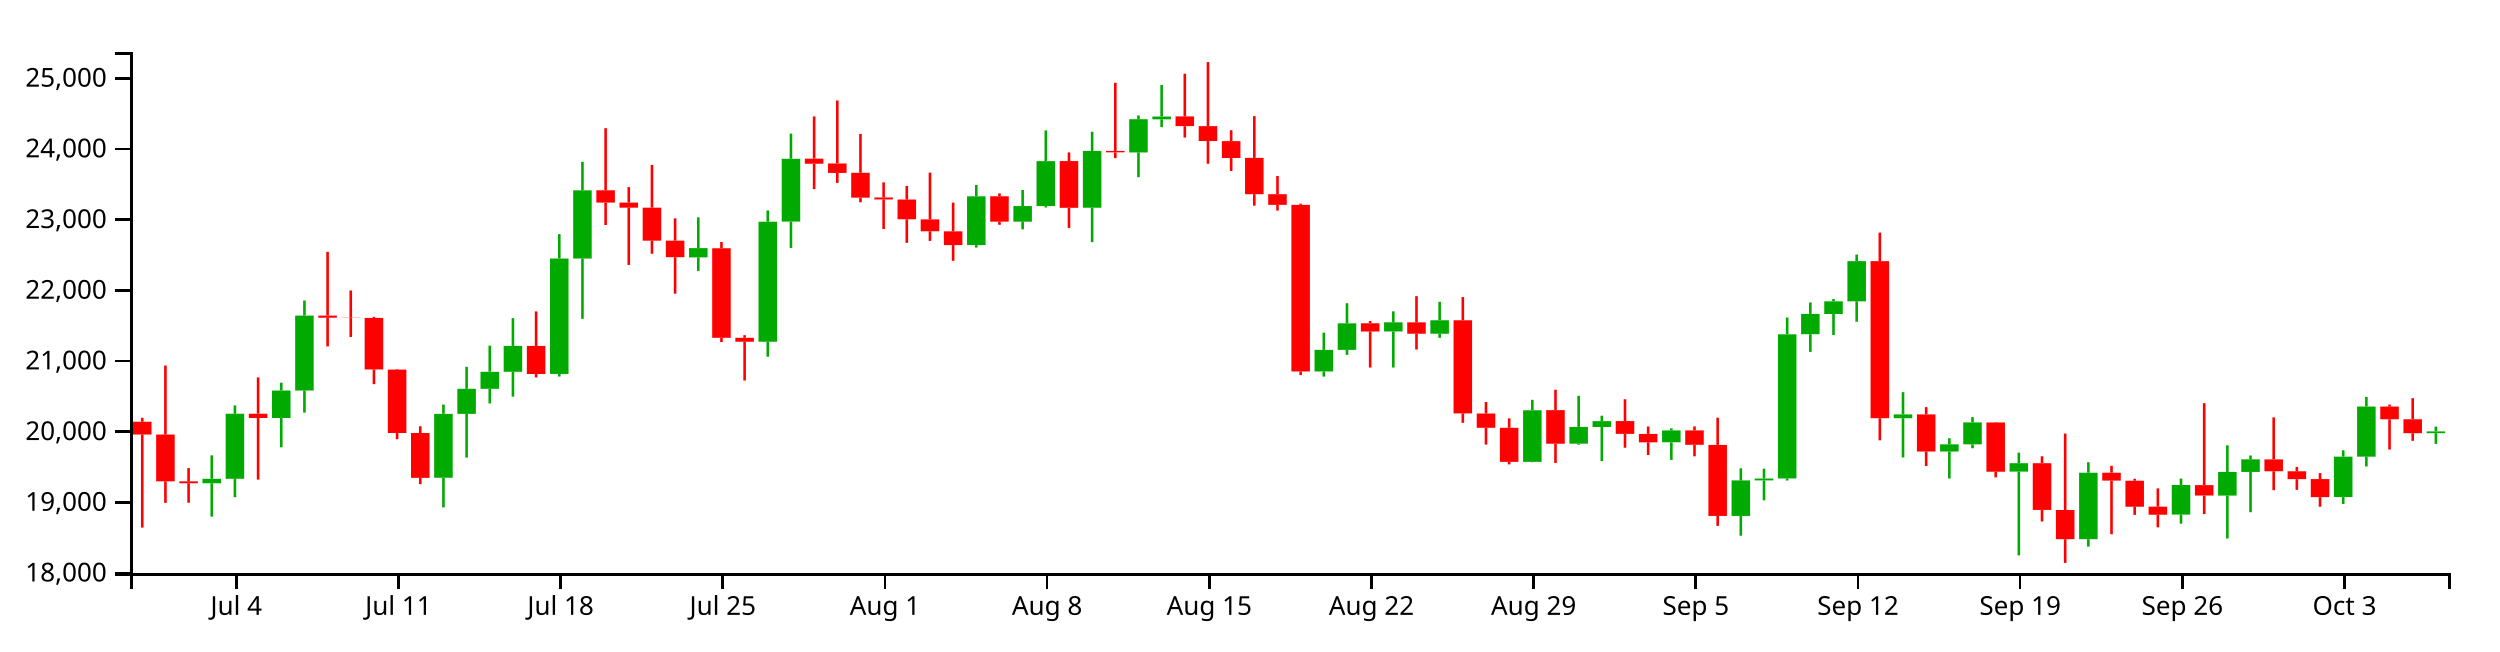
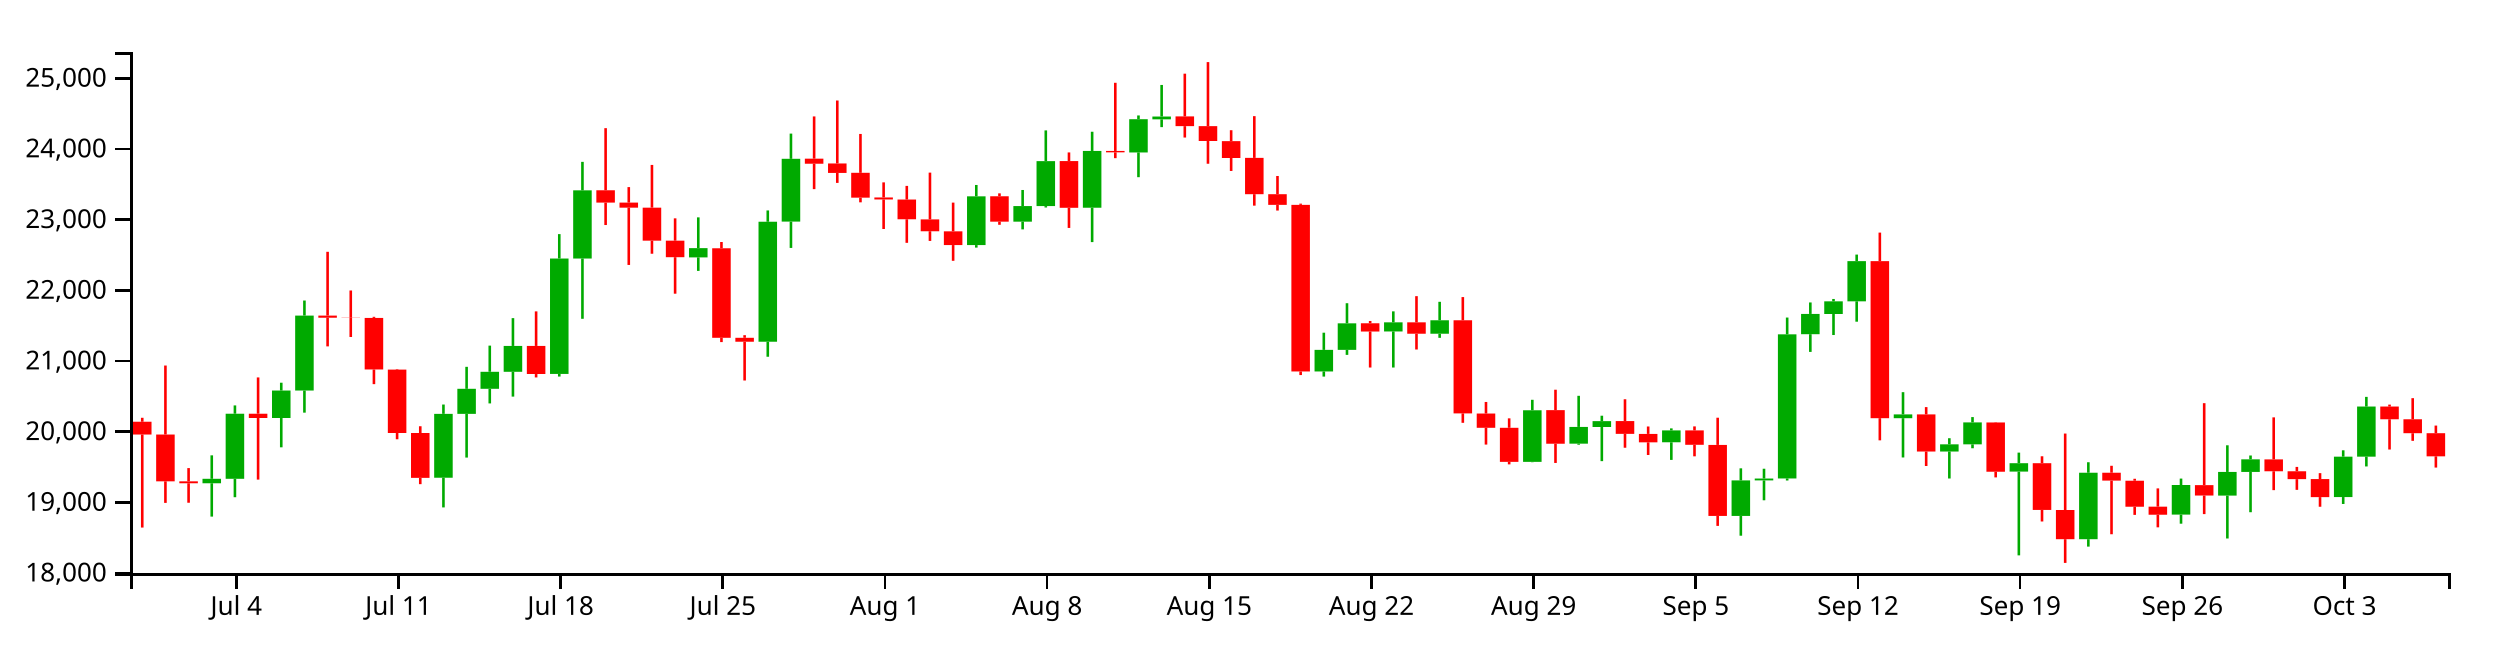
<svg xmlns="http://www.w3.org/2000/svg" version="1.1" width="960" height="250">
  <g transform="translate(50,20)">
    <style>.axis path,.axis line{fill:none;stroke:#000;shape-rendering:crispEdges;}path.candle{stroke:#000000;}path.candle.body{stroke-width:0;}path.candle.up{fill:#00AA00;stroke:#00AA00;}path.candle.down{fill:#FF0000;stroke:#FF0000;}</style>
    <g class="candlestick">
      <g class="data">
-         <path class="candle body up" d="M 27.757 165.57 l 7.117 0 L 34.874 163.859 l -7.117 0 L 27.757 165.57 M 36.653 163.859 l 7.117 0 L 43.77 138.865 l -7.117 0 L 36.653 163.859 M 54.446 140.517 l 7.117 0 L 61.563 129.968 l -7.117 0 L 54.446 140.517 M 63.343 129.968 l 7.117 0 L 70.46 101.185 l -7.117 0 L 63.343 129.968 M 116.721 163.44 l 7.117 0 L 123.838 138.915 l -7.117 0 L 116.721 163.44 M 125.618 138.915 l 7.117 0 L 132.735 129.308 l -7.117 0 L 125.618 138.915 M 134.514 129.308 l 7.117 0 L 141.631 122.761 l -7.117 0 L 134.514 129.308 M 143.411 122.761 l 7.117 0 L 150.528 112.839 l -7.117 0 L 143.411 122.761 M 161.204 123.588 l 7.117 0 L 168.321 79.266 l -7.117 0 L 161.204 123.588 M 170.1 79.266 l 7.117 0 L 177.217 53.1 l -7.117 0 L 170.1 79.266 M 214.582 78.831 l 7.117 0 L 221.699 75.273 l -7.117 0 L 214.582 78.831 M 241.271 111.236 l 7.117 0 L 248.389 65.156 l -7.117 0 L 241.271 111.236 M 250.168 65.105 l 7.117 0 L 257.285 40.986 l -7.117 0 L 250.168 65.105 M 321.339 74.113 l 7.117 0 L 328.457 55.385 l -7.117 0 L 321.339 74.113 M 339.132 65.108 l 7.117 0 L 346.25 59.132 l -7.117 0 L 339.132 65.108 M 348.029 59.132 l 7.117 0 L 355.146 41.88 l -7.117 0 L 348.029 59.132 M 365.822 59.758 l 7.117 0 L 372.939 37.971 l -7.117 0 L 365.822 59.758 M 383.615 38.539 l 7.117 0 L 390.732 25.767 l -7.117 0 L 383.615 38.539 M 392.511 25.821 l 7.117 0 L 399.628 24.744 l -7.117 0 L 392.511 25.821 M 454.786 122.643 l 7.117 0 L 461.903 114.347 l -7.117 0 L 454.786 122.643 M 463.683 114.347 l 7.117 0 L 470.8 104.154 l -7.117 0 L 463.683 114.347 M 481.475 107.271 l 7.117 0 L 488.593 103.787 l -7.117 0 L 481.475 107.271 M 499.268 108.159 l 7.117 0 L 506.385 102.975 l -7.117 0 L 499.268 108.159 M 534.854 157.351 l 7.117 0 L 541.971 137.535 l -7.117 0 L 534.854 157.351 M 552.647 150.365 l 7.117 0 L 559.764 143.932 l -7.117 0 L 552.647 150.365 M 561.543 143.975 l 7.117 0 L 568.661 141.722 l -7.117 0 L 561.543 143.975 M 588.233 149.837 l 7.117 0 L 595.35 145.282 l -7.117 0 L 588.233 149.837 M 614.922 178.115 l 7.117 0 L 622.039 164.483 l -7.117 0 L 614.922 178.115 M 623.818 164.483 l 7.117 0 L 630.936 163.752 l -7.117 0 L 623.818 164.483 M 632.715 163.732 l 7.117 0 L 639.832 108.374 l -7.117 0 L 632.715 163.732 M 641.611 108.333 l 7.117 0 L 648.729 100.551 l -7.117 0 L 641.611 108.333 M 650.508 100.582 l 7.117 0 L 657.625 95.706 l -7.117 0 L 650.508 100.582 M 659.404 95.706 l 7.117 0 L 666.521 80.266 l -7.117 0 L 659.404 95.706 M 677.197 140.578 l 7.117 0 L 684.314 139.137 l -7.117 0 L 677.197 140.578 M 694.99 153.381 l 7.117 0 L 702.107 150.629 l -7.117 0 L 694.99 153.381 M 703.886 150.629 l 7.117 0 L 711.004 142.206 l -7.117 0 L 703.886 150.629 M 721.679 161.101 l 7.117 0 L 728.796 157.856 l -7.117 0 L 721.679 161.101 M 748.369 187.051 l 7.117 0 L 755.486 161.531 l -7.117 0 L 748.369 187.051 M 783.954 177.612 l 7.117 0 L 791.072 166.248 l -7.117 0 L 783.954 177.612 M 801.747 170.312 l 7.117 0 L 808.864 161.227 l -7.117 0 L 801.747 170.312 M 810.644 161.227 l 7.117 0 L 817.761 156.377 l -7.117 0 L 810.644 161.227 M 846.23 170.864 l 7.117 0 L 853.347 155.357 l -7.117 0 L 846.23 170.864 M 855.126 155.357 l 7.117 0 L 862.243 136.121 l -7.117 0 L 855.126 155.357 M 881.815 146.357 l 7.117 0 L 888.932 145.652 l -7.117 0 L 881.815 146.357" />
-         <path class="candle body down" d="M 1.068 141.951 l 7.117 0 L 8.185 146.858 l -7.117 0 L 1.068 141.951 M 9.964 146.858 l 7.117 0 L 17.081 164.837 l -7.117 0 L 9.964 146.858 M 18.86 164.837 l 7.117 0 L 25.978 165.57 l -7.117 0 L 18.86 164.837 M 45.55 138.865 l 7.117 0 L 52.667 140.518 l -7.117 0 L 45.55 138.865 M 72.239 101.185 l 7.117 0 L 79.356 102.006 l -7.117 0 L 72.239 101.185 M 81.136 102.006 l 7.117 0 L 88.253 102.085 l -7.117 0 L 81.136 102.006 M 90.032 102.076 l 7.117 0 L 97.149 121.881 l -7.117 0 L 90.032 102.076 M 98.928 121.918 l 7.117 0 L 106.046 146.278 l -7.117 0 L 98.928 121.918 M 107.825 146.278 l 7.117 0 L 114.942 163.509 l -7.117 0 L 107.825 146.278 M 152.307 112.839 l 7.117 0 L 159.424 123.627 l -7.117 0 L 152.307 112.839 M 178.996 53.05 l 7.117 0 L 186.114 57.804 l -7.117 0 L 178.996 53.05 M 187.893 57.804 l 7.117 0 L 195.01 59.734 l -7.117 0 L 187.893 57.804 M 196.789 59.734 l 7.117 0 L 203.906 72.419 l -7.117 0 L 196.789 59.734 M 205.686 72.419 l 7.117 0 L 212.803 78.764 l -7.117 0 L 205.686 72.419 M 223.479 75.342 l 7.117 0 L 230.596 109.71 l -7.117 0 L 223.479 75.342 M 232.375 109.71 l 7.117 0 L 239.492 111.236 l -7.117 0 L 232.375 109.71 M 259.064 40.924 l 7.117 0 L 266.182 42.864 l -7.117 0 L 259.064 40.924 M 267.961 42.768 l 7.117 0 L 275.078 46.399 l -7.117 0 L 267.961 42.768 M 276.857 46.368 l 7.117 0 L 283.974 55.904 l -7.117 0 L 276.857 46.368 M 285.754 55.821 l 7.117 0 L 292.871 56.591 l -7.117 0 L 285.754 55.821 M 294.65 56.621 l 7.117 0 L 301.767 64.196 l -7.117 0 L 294.65 56.621 M 303.547 64.247 l 7.117 0 L 310.664 68.795 l -7.117 0 L 303.547 64.247 M 312.443 68.834 l 7.117 0 L 319.56 74.098 l -7.117 0 L 312.443 68.834 M 330.236 55.354 l 7.117 0 L 337.353 65.108 l -7.117 0 L 330.236 55.354 M 356.925 41.854 l 7.117 0 L 364.042 59.795 l -7.117 0 L 356.925 41.854 M 374.718 37.971 l 7.117 0 L 381.835 38.504 l -7.117 0 L 374.718 37.971 M 401.407 24.698 l 7.117 0 L 408.525 28.439 l -7.117 0 L 401.407 24.698 M 410.304 28.438 l 7.117 0 L 417.421 34.15 l -7.117 0 L 410.304 28.438 M 419.2 34.198 l 7.117 0 L 426.317 40.666 l -7.117 0 L 419.2 34.198 M 428.097 40.628 l 7.117 0 L 435.214 54.565 l -7.117 0 L 428.097 40.628 M 436.993 54.565 l 7.117 0 L 444.11 58.676 l -7.117 0 L 436.993 54.565 M 445.89 58.669 l 7.117 0 L 453.007 122.643 l -7.117 0 L 445.89 58.669 M 472.579 104.124 l 7.117 0 L 479.696 107.296 l -7.117 0 L 472.579 104.124 M 490.372 103.787 l 7.117 0 L 497.489 108.158 l -7.117 0 L 490.372 103.787 M 508.165 102.975 l 7.117 0 L 515.282 138.747 l -7.117 0 L 508.165 102.975 M 517.061 138.799 l 7.117 0 L 524.178 144.269 l -7.117 0 L 517.061 138.799 M 525.958 144.269 l 7.117 0 L 533.075 157.351 l -7.117 0 L 525.958 144.269 M 543.75 137.495 l 7.117 0 L 550.868 150.402 l -7.117 0 L 543.75 137.495 M 570.44 141.69 l 7.117 0 L 577.557 146.596 l -7.117 0 L 570.44 141.69 M 579.336 146.62 l 7.117 0 L 586.453 149.852 l -7.117 0 L 579.336 146.62 M 597.129 145.282 l 7.117 0 L 604.246 150.804 l -7.117 0 L 597.129 145.282 M 606.026 150.845 l 7.117 0 L 613.143 178.115 l -7.117 0 L 606.026 150.845 M 668.301 80.274 l 7.117 0 L 675.418 140.579 l -7.117 0 L 668.301 80.274 M 686.094 139.124 l 7.117 0 L 693.211 153.381 l -7.117 0 L 686.094 139.124 M 712.783 142.233 l 7.117 0 L 719.9 161.136 l -7.117 0 L 712.783 142.233 M 730.576 157.856 l 7.117 0 L 737.693 175.824 l -7.117 0 L 730.576 157.856 M 739.472 175.843 l 7.117 0 L 746.589 187.051 l -7.117 0 L 739.472 175.843 M 757.265 161.531 l 7.117 0 L 764.382 164.563 l -7.117 0 L 757.265 161.531 M 766.162 164.599 l 7.117 0 L 773.279 174.589 l -7.117 0 L 766.162 164.599 M 775.058 174.549 l 7.117 0 L 782.175 177.66 l -7.117 0 L 775.058 174.549 M 792.851 166.279 l 7.117 0 L 799.968 170.284 l -7.117 0 L 792.851 166.279 M 819.54 156.403 l 7.117 0 L 826.657 160.961 l -7.117 0 L 819.54 156.403 M 828.437 160.961 l 7.117 0 L 835.554 163.992 l -7.117 0 L 828.437 160.961 M 837.333 163.957 l 7.117 0 L 844.45 170.89 l -7.117 0 L 837.333 163.957 M 864.022 136.121 l 7.117 0 L 871.14 140.994 l -7.117 0 L 864.022 136.121 M 872.919 140.994 l 7.117 0 L 880.036 146.357 l -7.117 0 L 872.919 140.994" />
+         <path class="candle body up" d="M 27.757 165.57 l 7.117 0 L 34.874 163.859 l -7.117 0 L 27.757 165.57 M 36.653 163.859 l 7.117 0 L 43.77 138.865 l -7.117 0 L 36.653 163.859 M 54.446 140.517 l 7.117 0 L 61.563 129.968 l -7.117 0 L 54.446 140.517 M 63.343 129.968 l 7.117 0 L 70.46 101.185 l -7.117 0 L 63.343 129.968 M 116.721 163.44 l 7.117 0 L 123.838 138.915 l -7.117 0 L 116.721 163.44 M 125.618 138.915 l 7.117 0 L 132.735 129.308 l -7.117 0 L 125.618 138.915 M 134.514 129.308 l 7.117 0 L 141.631 122.761 l -7.117 0 L 134.514 129.308 M 143.411 122.761 l 7.117 0 L 150.528 112.839 l -7.117 0 L 143.411 122.761 M 161.204 123.588 l 7.117 0 L 168.321 79.266 l -7.117 0 L 161.204 123.588 M 170.1 79.266 l 7.117 0 L 177.217 53.1 l -7.117 0 L 170.1 79.266 M 214.582 78.831 l 7.117 0 L 221.699 75.273 l -7.117 0 L 214.582 78.831 M 241.271 111.236 l 7.117 0 L 248.389 65.156 l -7.117 0 L 241.271 111.236 M 250.168 65.105 l 7.117 0 L 257.285 40.986 l -7.117 0 L 250.168 65.105 M 321.339 74.113 l 7.117 0 L 328.457 55.385 l -7.117 0 L 321.339 74.113 M 339.132 65.108 l 7.117 0 L 346.25 59.132 l -7.117 0 L 339.132 65.108 M 348.029 59.132 l 7.117 0 L 355.146 41.88 l -7.117 0 L 348.029 59.132 M 365.822 59.758 l 7.117 0 L 372.939 37.971 l -7.117 0 L 365.822 59.758 M 383.615 38.539 l 7.117 0 L 390.732 25.767 l -7.117 0 L 383.615 38.539 M 392.511 25.821 l 7.117 0 L 399.628 24.744 l -7.117 0 L 392.511 25.821 M 454.786 122.643 l 7.117 0 L 461.903 114.347 l -7.117 0 L 454.786 122.643 M 463.683 114.347 l 7.117 0 L 470.8 104.154 l -7.117 0 L 463.683 114.347 M 481.475 107.271 l 7.117 0 L 488.593 103.787 l -7.117 0 L 481.475 107.271 M 499.268 108.159 l 7.117 0 L 506.385 102.975 l -7.117 0 L 499.268 108.159 M 534.854 157.351 l 7.117 0 L 541.971 137.535 l -7.117 0 L 534.854 157.351 M 552.647 150.365 l 7.117 0 L 559.764 143.932 l -7.117 0 L 552.647 150.365 M 561.543 143.975 l 7.117 0 L 568.661 141.722 l -7.117 0 L 561.543 143.975 M 588.233 149.837 l 7.117 0 L 595.35 145.282 l -7.117 0 L 588.233 149.837 M 614.922 178.115 l 7.117 0 L 622.039 164.483 l -7.117 0 L 614.922 178.115 M 623.818 164.483 l 7.117 0 L 630.936 163.752 l -7.117 0 L 623.818 164.483 M 632.715 163.732 l 7.117 0 L 639.832 108.374 l -7.117 0 L 632.715 163.732 M 641.611 108.333 l 7.117 0 L 648.729 100.551 l -7.117 0 L 641.611 108.333 M 650.508 100.582 l 7.117 0 L 657.625 95.706 l -7.117 0 L 650.508 100.582 M 659.404 95.706 l 7.117 0 L 666.521 80.266 l -7.117 0 L 659.404 95.706 M 677.197 140.578 l 7.117 0 L 684.314 139.137 l -7.117 0 L 677.197 140.578 M 694.99 153.381 l 7.117 0 L 702.107 150.629 l -7.117 0 L 694.99 153.381 M 703.886 150.629 l 7.117 0 L 711.004 142.206 l -7.117 0 L 703.886 150.629 M 721.679 161.101 l 7.117 0 L 728.796 157.856 l -7.117 0 L 721.679 161.101 M 748.369 187.051 l 7.117 0 L 755.486 161.531 l -7.117 0 L 748.369 187.051 M 783.954 177.612 l 7.117 0 L 791.072 166.248 l -7.117 0 L 783.954 177.612 M 801.747 170.312 l 7.117 0 L 808.864 161.227 l -7.117 0 L 801.747 170.312 M 810.644 161.227 l 7.117 0 L 817.761 156.377 l -7.117 0 L 810.644 161.227 M 846.23 170.864 l 7.117 0 L 853.347 155.357 l -7.117 0 L 846.23 170.864 M 855.126 155.357 l 7.117 0 L 862.243 136.121 l -7.117 0 L 855.126 155.357" />
+         <path class="candle body down" d="M 1.068 141.951 l 7.117 0 L 8.185 146.858 l -7.117 0 L 1.068 141.951 M 9.964 146.858 l 7.117 0 L 17.081 164.837 l -7.117 0 L 9.964 146.858 M 18.86 164.837 l 7.117 0 L 25.978 165.57 l -7.117 0 L 18.86 164.837 M 45.55 138.865 l 7.117 0 L 52.667 140.518 l -7.117 0 L 45.55 138.865 M 72.239 101.185 l 7.117 0 L 79.356 102.006 l -7.117 0 L 72.239 101.185 M 81.136 102.006 l 7.117 0 L 88.253 102.085 l -7.117 0 L 81.136 102.006 M 90.032 102.076 l 7.117 0 L 97.149 121.881 l -7.117 0 L 90.032 102.076 M 98.928 121.918 l 7.117 0 L 106.046 146.278 l -7.117 0 L 98.928 121.918 M 107.825 146.278 l 7.117 0 L 114.942 163.509 l -7.117 0 L 107.825 146.278 M 152.307 112.839 l 7.117 0 L 159.424 123.627 l -7.117 0 L 152.307 112.839 M 178.996 53.05 l 7.117 0 L 186.114 57.804 l -7.117 0 L 178.996 53.05 M 187.893 57.804 l 7.117 0 L 195.01 59.734 l -7.117 0 L 187.893 57.804 M 196.789 59.734 l 7.117 0 L 203.906 72.419 l -7.117 0 L 196.789 59.734 M 205.686 72.419 l 7.117 0 L 212.803 78.764 l -7.117 0 L 205.686 72.419 M 223.479 75.342 l 7.117 0 L 230.596 109.71 l -7.117 0 L 223.479 75.342 M 232.375 109.71 l 7.117 0 L 239.492 111.236 l -7.117 0 L 232.375 109.71 M 259.064 40.924 l 7.117 0 L 266.182 42.864 l -7.117 0 L 259.064 40.924 M 267.961 42.768 l 7.117 0 L 275.078 46.399 l -7.117 0 L 267.961 42.768 M 276.857 46.368 l 7.117 0 L 283.974 55.904 l -7.117 0 L 276.857 46.368 M 285.754 55.821 l 7.117 0 L 292.871 56.591 l -7.117 0 L 285.754 55.821 M 294.65 56.621 l 7.117 0 L 301.767 64.196 l -7.117 0 L 294.65 56.621 M 303.547 64.247 l 7.117 0 L 310.664 68.795 l -7.117 0 L 303.547 64.247 M 312.443 68.834 l 7.117 0 L 319.56 74.098 l -7.117 0 L 312.443 68.834 M 330.236 55.354 l 7.117 0 L 337.353 65.108 l -7.117 0 L 330.236 55.354 M 356.925 41.854 l 7.117 0 L 364.042 59.795 l -7.117 0 L 356.925 41.854 M 374.718 37.971 l 7.117 0 L 381.835 38.504 l -7.117 0 L 374.718 37.971 M 401.407 24.698 l 7.117 0 L 408.525 28.439 l -7.117 0 L 401.407 24.698 M 410.304 28.438 l 7.117 0 L 417.421 34.15 l -7.117 0 L 410.304 28.438 M 419.2 34.198 l 7.117 0 L 426.317 40.666 l -7.117 0 L 419.2 34.198 M 428.097 40.628 l 7.117 0 L 435.214 54.565 l -7.117 0 L 428.097 40.628 M 436.993 54.565 l 7.117 0 L 444.11 58.676 l -7.117 0 L 436.993 54.565 M 445.89 58.669 l 7.117 0 L 453.007 122.643 l -7.117 0 L 445.89 58.669 M 472.579 104.124 l 7.117 0 L 479.696 107.296 l -7.117 0 L 472.579 104.124 M 490.372 103.787 l 7.117 0 L 497.489 108.158 l -7.117 0 L 490.372 103.787 M 508.165 102.975 l 7.117 0 L 515.282 138.747 l -7.117 0 L 508.165 102.975 M 517.061 138.799 l 7.117 0 L 524.178 144.269 l -7.117 0 L 517.061 138.799 M 525.958 144.269 l 7.117 0 L 533.075 157.351 l -7.117 0 L 525.958 144.269 M 543.75 137.495 l 7.117 0 L 550.868 150.402 l -7.117 0 L 543.75 137.495 M 570.44 141.69 l 7.117 0 L 577.557 146.596 l -7.117 0 L 570.44 141.69 M 579.336 146.62 l 7.117 0 L 586.453 149.852 l -7.117 0 L 579.336 146.62 M 597.129 145.282 l 7.117 0 L 604.246 150.804 l -7.117 0 L 597.129 145.282 M 606.026 150.845 l 7.117 0 L 613.143 178.115 l -7.117 0 L 606.026 150.845 M 668.301 80.274 l 7.117 0 L 675.418 140.579 l -7.117 0 L 668.301 80.274 M 686.094 139.124 l 7.117 0 L 693.211 153.381 l -7.117 0 L 686.094 139.124 M 712.783 142.233 l 7.117 0 L 719.9 161.136 l -7.117 0 L 712.783 142.233 M 730.576 157.856 l 7.117 0 L 737.693 175.824 l -7.117 0 L 730.576 157.856 M 739.472 175.843 l 7.117 0 L 746.589 187.051 l -7.117 0 L 739.472 175.843 M 757.265 161.531 l 7.117 0 L 764.382 164.563 l -7.117 0 L 757.265 161.531 M 766.162 164.599 l 7.117 0 L 773.279 174.589 l -7.117 0 L 766.162 164.599 M 775.058 174.549 l 7.117 0 L 782.175 177.66 l -7.117 0 L 775.058 174.549 M 792.851 166.279 l 7.117 0 L 799.968 170.284 l -7.117 0 L 792.851 166.279 M 819.54 156.403 l 7.117 0 L 826.657 160.961 l -7.117 0 L 819.54 156.403 M 828.437 160.961 l 7.117 0 L 835.554 163.992 l -7.117 0 L 828.437 160.961 M 837.333 163.957 l 7.117 0 L 844.45 170.89 l -7.117 0 L 837.333 163.957 M 864.022 136.121 l 7.117 0 L 871.14 140.994 l -7.117 0 L 864.022 136.121 M 872.919 140.994 l 7.117 0 L 880.036 146.357 l -7.117 0 L 872.919 140.994 M 881.815 146.357 l 7.117 0 L 888.932 155.23 l -7.117 0 L 881.815 146.357" />
        <path class="candle body equal" />
-         <path class="candle wick up" d="M 31.315 154.854 L 31.315 163.859 M 31.315 165.57 L 31.315 178.376 M 40.212 135.681 L 40.212 138.865 M 40.212 163.859 L 40.212 170.93 M 58.005 126.963 L 58.005 129.968 M 58.005 140.517 L 58.005 151.77 M 66.901 95.401 L 66.901 101.185 M 66.901 129.968 L 66.901 138.459 M 120.28 135.339 L 120.28 138.915 M 120.28 163.44 L 120.28 174.849 M 129.176 120.862 L 129.176 129.308 M 129.176 138.915 L 129.176 155.71 M 138.073 112.72 L 138.073 122.761 M 138.073 129.308 L 138.073 134.914 M 146.969 102.163 L 146.969 112.839 M 146.969 122.761 L 146.969 132.3 M 164.762 69.9 L 164.762 79.266 M 164.762 123.588 L 164.762 124.596 M 173.659 42.152 L 173.659 53.1 M 173.659 79.266 L 173.659 102.419 M 218.141 63.468 L 218.141 75.273 M 218.141 78.831 L 218.141 84.027 M 244.83 60.808 L 244.83 65.156 M 244.83 111.236 L 244.83 116.994 M 253.727 31.303 L 253.727 40.986 M 253.727 65.105 L 253.727 75.207 M 324.898 51.031 L 324.898 55.385 M 324.898 74.113 L 324.898 75.076 M 342.691 52.954 L 342.691 59.132 M 342.691 65.108 L 342.691 68.082 M 351.587 30.074 L 351.587 41.88 M 351.587 59.132 L 351.587 59.678 M 369.38 30.589 L 369.38 37.971 M 369.38 59.758 L 369.38 72.966 M 387.173 24.333 L 387.173 25.767 M 387.173 38.539 L 387.173 48.041 M 396.07 12.622 L 396.07 24.744 M 396.07 25.821 L 396.07 28.819 M 458.345 107.757 L 458.345 114.347 M 458.345 122.643 L 458.345 124.611 M 467.241 96.435 L 467.241 104.154 M 467.241 114.347 L 467.241 116.272 M 485.034 99.56 L 485.034 103.787 M 485.034 107.271 L 485.034 121.13 M 502.827 95.895 L 502.827 102.975 M 502.827 108.159 L 502.827 109.73 M 538.413 133.521 L 538.413 137.535 M 538.413 157.351 L 538.413 157.482 M 556.206 131.99 L 556.206 143.932 M 556.206 150.365 L 556.206 150.774 M 565.102 139.634 L 565.102 141.722 M 565.102 143.975 L 565.102 157.079 M 591.791 144.497 L 591.791 145.282 M 591.791 149.837 L 591.791 156.605 M 618.481 159.836 L 618.481 164.483 M 618.481 178.115 L 618.481 185.71 M 627.377 159.994 L 627.377 163.752 M 627.377 164.483 L 627.377 172.106 M 636.273 101.939 L 636.273 108.374 M 636.273 163.732 L 636.273 164.513 M 645.17 96.142 L 645.17 100.551 M 645.17 108.333 L 645.17 115.132 M 654.066 94.806 L 654.066 95.706 M 654.066 100.582 L 654.066 108.649 M 662.963 77.762 L 662.963 80.266 M 662.963 95.706 L 662.963 103.532 M 680.756 130.593 L 680.756 139.137 M 680.756 140.578 L 680.756 155.668 M 698.549 148.275 L 698.549 150.629 M 698.549 153.381 L 698.549 163.746 M 707.445 140.16 L 707.445 142.206 M 707.445 150.629 L 707.445 152.127 M 725.238 153.807 L 725.238 157.856 M 725.238 161.101 L 725.238 193.261 M 751.927 157.499 L 751.927 161.531 M 751.927 187.051 L 751.927 189.9 M 787.513 163.774 L 787.513 166.248 M 787.513 177.612 L 787.513 181.097 M 805.306 150.99 L 805.306 161.227 M 805.306 170.312 L 805.306 186.782 M 814.202 154.911 L 814.202 156.377 M 814.202 161.227 L 814.202 176.692 M 849.788 152.914 L 849.788 155.357 M 849.788 170.864 L 849.788 173.526 M 858.685 132.398 L 858.685 136.121 M 858.685 155.357 L 858.685 159.116 M 885.374 143.813 L 885.374 145.652 M 885.374 146.357 L 885.374 150.447" style="stroke-width: 1px;" />
-         <path class="candle wick down" d="M 4.626 140.429 L 4.626 141.951 M 4.626 146.858 L 4.626 182.582 M 13.523 120.364 L 13.523 146.858 M 13.523 164.837 L 13.523 173.11 M 22.419 159.746 L 22.419 164.837 M 22.419 165.57 L 22.419 173.056 M 49.108 124.934 L 49.108 138.865 M 49.108 140.518 L 49.108 164.17 M 75.798 76.693 L 75.798 101.185 M 75.798 102.006 L 75.798 113.011 M 84.694 91.549 L 84.694 102.006 M 84.694 102.085 L 84.694 109.405 M 93.591 101.656 L 93.591 102.076 M 93.591 121.881 L 93.591 127.512 M 102.487 121.718 L 102.487 121.918 M 102.487 146.278 L 102.487 148.676 M 111.383 143.677 L 111.383 146.278 M 111.383 163.509 L 111.383 165.918 M 155.866 99.569 L 155.866 112.839 M 155.866 123.627 L 155.866 124.933 M 182.555 29.212 L 182.555 53.05 M 182.555 57.804 L 182.555 66.411 M 191.451 51.847 L 191.451 57.804 M 191.451 59.734 L 191.451 81.739 M 200.348 43.333 L 200.348 59.734 M 200.348 72.419 L 200.348 77.436 M 209.244 63.844 L 209.244 72.419 M 209.244 78.764 L 209.244 92.782 M 227.037 72.93 L 227.037 75.342 M 227.037 109.71 L 227.037 111.363 M 235.934 108.708 L 235.934 109.71 M 235.934 111.236 L 235.934 126.114 M 262.623 24.709 L 262.623 40.924 M 262.623 42.864 L 262.623 52.628 M 271.519 18.593 L 271.519 42.768 M 271.519 46.399 L 271.519 50.233 M 280.416 31.436 L 280.416 46.368 M 280.416 55.904 L 280.416 57.695 M 289.312 50.031 L 289.312 55.821 M 289.312 56.591 L 289.312 67.936 M 298.209 51.383 L 298.209 56.621 M 298.209 64.196 L 298.209 73.246 M 307.105 46.286 L 307.105 64.247 M 307.105 68.795 L 307.105 72.517 M 316.002 57.804 L 316.002 68.834 M 316.002 74.098 L 316.002 80.15 M 333.794 54.247 L 333.794 55.354 M 333.794 65.108 L 333.794 66.321 M 360.484 38.535 L 360.484 41.854 M 360.484 59.795 L 360.484 67.529 M 378.277 11.793 L 378.277 37.971 M 378.277 38.504 L 378.277 40.737 M 404.966 8.291 L 404.966 24.698 M 404.966 28.439 L 404.966 32.815 M 413.862 3.846 L 413.862 28.438 M 413.862 34.15 L 413.862 42.879 M 422.759 30.006 L 422.759 34.198 M 422.759 40.666 L 422.759 45.647 M 431.655 24.599 L 431.655 40.628 M 431.655 54.565 L 431.655 58.969 M 440.552 47.58 L 440.552 54.565 M 440.552 58.676 L 440.552 60.851 M 449.448 58.201 L 449.448 58.669 M 449.448 122.643 L 449.448 124.023 M 476.138 103.255 L 476.138 104.124 M 476.138 107.296 L 476.138 121.129 M 493.93 93.721 L 493.93 103.787 M 493.93 108.158 L 493.93 114.213 M 511.723 94.08 L 511.723 102.975 M 511.723 138.747 L 511.723 142.361 M 520.62 134.354 L 520.62 138.799 M 520.62 144.269 L 520.62 150.718 M 529.516 140.644 L 529.516 144.269 M 529.516 157.351 L 529.516 158.318 M 547.309 129.65 L 547.309 137.495 M 547.309 150.402 L 547.309 157.775 M 573.998 133.313 L 573.998 141.69 M 573.998 146.596 L 573.998 151.932 M 582.895 143.772 L 582.895 146.62 M 582.895 149.852 L 582.895 154.716 M 600.688 143.735 L 600.688 145.282 M 600.688 150.804 L 600.688 155.228 M 609.584 140.404 L 609.584 150.845 M 609.584 178.115 L 609.584 181.944 M 671.859 69.32 L 671.859 80.274 M 671.859 140.579 L 671.859 149.09 M 689.652 136.327 L 689.652 139.124 M 689.652 153.381 L 689.652 158.942 M 716.341 142.107 L 716.341 142.233 M 716.341 161.136 L 716.341 163.322 M 734.134 155.207 L 734.134 157.856 M 734.134 175.824 L 734.134 180.252 M 743.031 146.484 L 743.031 175.843 M 743.031 187.051 L 743.031 196.154 M 760.824 158.861 L 760.824 161.531 M 760.824 164.563 L 760.824 185.15 M 769.72 163.851 L 769.72 164.599 M 769.72 174.589 L 769.72 177.715 M 778.617 167.54 L 778.617 174.549 M 778.617 177.66 L 778.617 182.496 M 796.409 134.817 L 796.409 166.279 M 796.409 170.284 L 796.409 177.417 M 823.099 140.269 L 823.099 156.403 M 823.099 160.961 L 823.099 168.215 M 831.995 159.295 L 831.995 160.961 M 831.995 163.992 L 831.995 168.105 M 840.892 161.686 L 840.892 163.957 M 840.892 170.89 L 840.892 174.593 M 867.581 135.367 L 867.581 136.121 M 867.581 140.994 L 867.581 152.618 M 876.477 132.897 L 876.477 140.994 M 876.477 146.357 L 876.477 149.28" style="stroke-width: 1px;" />
+         <path class="candle wick up" d="M 31.315 154.854 L 31.315 163.859 M 31.315 165.57 L 31.315 178.376 M 40.212 135.681 L 40.212 138.865 M 40.212 163.859 L 40.212 170.93 M 58.005 126.963 L 58.005 129.968 M 58.005 140.517 L 58.005 151.77 M 66.901 95.401 L 66.901 101.185 M 66.901 129.968 L 66.901 138.459 M 120.28 135.339 L 120.28 138.915 M 120.28 163.44 L 120.28 174.849 M 129.176 120.862 L 129.176 129.308 M 129.176 138.915 L 129.176 155.71 M 138.073 112.72 L 138.073 122.761 M 138.073 129.308 L 138.073 134.914 M 146.969 102.163 L 146.969 112.839 M 146.969 122.761 L 146.969 132.3 M 164.762 69.9 L 164.762 79.266 M 164.762 123.588 L 164.762 124.596 M 173.659 42.152 L 173.659 53.1 M 173.659 79.266 L 173.659 102.419 M 218.141 63.468 L 218.141 75.273 M 218.141 78.831 L 218.141 84.027 M 244.83 60.808 L 244.83 65.156 M 244.83 111.236 L 244.83 116.994 M 253.727 31.303 L 253.727 40.986 M 253.727 65.105 L 253.727 75.207 M 324.898 51.031 L 324.898 55.385 M 324.898 74.113 L 324.898 75.076 M 342.691 52.954 L 342.691 59.132 M 342.691 65.108 L 342.691 68.082 M 351.587 30.074 L 351.587 41.88 M 351.587 59.132 L 351.587 59.678 M 369.38 30.589 L 369.38 37.971 M 369.38 59.758 L 369.38 72.966 M 387.173 24.333 L 387.173 25.767 M 387.173 38.539 L 387.173 48.041 M 396.07 12.622 L 396.07 24.744 M 396.07 25.821 L 396.07 28.819 M 458.345 107.757 L 458.345 114.347 M 458.345 122.643 L 458.345 124.611 M 467.241 96.435 L 467.241 104.154 M 467.241 114.347 L 467.241 116.272 M 485.034 99.56 L 485.034 103.787 M 485.034 107.271 L 485.034 121.13 M 502.827 95.895 L 502.827 102.975 M 502.827 108.159 L 502.827 109.73 M 538.413 133.521 L 538.413 137.535 M 538.413 157.351 L 538.413 157.482 M 556.206 131.99 L 556.206 143.932 M 556.206 150.365 L 556.206 150.774 M 565.102 139.634 L 565.102 141.722 M 565.102 143.975 L 565.102 157.079 M 591.791 144.497 L 591.791 145.282 M 591.791 149.837 L 591.791 156.605 M 618.481 159.836 L 618.481 164.483 M 618.481 178.115 L 618.481 185.71 M 627.377 159.994 L 627.377 163.752 M 627.377 164.483 L 627.377 172.106 M 636.273 101.939 L 636.273 108.374 M 636.273 163.732 L 636.273 164.513 M 645.17 96.142 L 645.17 100.551 M 645.17 108.333 L 645.17 115.132 M 654.066 94.806 L 654.066 95.706 M 654.066 100.582 L 654.066 108.649 M 662.963 77.762 L 662.963 80.266 M 662.963 95.706 L 662.963 103.532 M 680.756 130.593 L 680.756 139.137 M 680.756 140.578 L 680.756 155.668 M 698.549 148.275 L 698.549 150.629 M 698.549 153.381 L 698.549 163.746 M 707.445 140.16 L 707.445 142.206 M 707.445 150.629 L 707.445 152.127 M 725.238 153.807 L 725.238 157.856 M 725.238 161.101 L 725.238 193.261 M 751.927 157.499 L 751.927 161.531 M 751.927 187.051 L 751.927 189.9 M 787.513 163.774 L 787.513 166.248 M 787.513 177.612 L 787.513 181.097 M 805.306 150.99 L 805.306 161.227 M 805.306 170.312 L 805.306 186.782 M 814.202 154.911 L 814.202 156.377 M 814.202 161.227 L 814.202 176.692 M 849.788 152.914 L 849.788 155.357 M 849.788 170.864 L 849.788 173.526 M 858.685 132.398 L 858.685 136.121 M 858.685 155.357 L 858.685 159.116" style="stroke-width: 1px;" />
+         <path class="candle wick down" d="M 4.626 140.429 L 4.626 141.951 M 4.626 146.858 L 4.626 182.582 M 13.523 120.364 L 13.523 146.858 M 13.523 164.837 L 13.523 173.11 M 22.419 159.746 L 22.419 164.837 M 22.419 165.57 L 22.419 173.056 M 49.108 124.934 L 49.108 138.865 M 49.108 140.518 L 49.108 164.17 M 75.798 76.693 L 75.798 101.185 M 75.798 102.006 L 75.798 113.011 M 84.694 91.549 L 84.694 102.006 M 84.694 102.085 L 84.694 109.405 M 93.591 101.656 L 93.591 102.076 M 93.591 121.881 L 93.591 127.512 M 102.487 121.718 L 102.487 121.918 M 102.487 146.278 L 102.487 148.676 M 111.383 143.677 L 111.383 146.278 M 111.383 163.509 L 111.383 165.918 M 155.866 99.569 L 155.866 112.839 M 155.866 123.627 L 155.866 124.933 M 182.555 29.212 L 182.555 53.05 M 182.555 57.804 L 182.555 66.411 M 191.451 51.847 L 191.451 57.804 M 191.451 59.734 L 191.451 81.739 M 200.348 43.333 L 200.348 59.734 M 200.348 72.419 L 200.348 77.436 M 209.244 63.844 L 209.244 72.419 M 209.244 78.764 L 209.244 92.782 M 227.037 72.93 L 227.037 75.342 M 227.037 109.71 L 227.037 111.363 M 235.934 108.708 L 235.934 109.71 M 235.934 111.236 L 235.934 126.114 M 262.623 24.709 L 262.623 40.924 M 262.623 42.864 L 262.623 52.628 M 271.519 18.593 L 271.519 42.768 M 271.519 46.399 L 271.519 50.233 M 280.416 31.436 L 280.416 46.368 M 280.416 55.904 L 280.416 57.695 M 289.312 50.031 L 289.312 55.821 M 289.312 56.591 L 289.312 67.936 M 298.209 51.383 L 298.209 56.621 M 298.209 64.196 L 298.209 73.246 M 307.105 46.286 L 307.105 64.247 M 307.105 68.795 L 307.105 72.517 M 316.002 57.804 L 316.002 68.834 M 316.002 74.098 L 316.002 80.15 M 333.794 54.247 L 333.794 55.354 M 333.794 65.108 L 333.794 66.321 M 360.484 38.535 L 360.484 41.854 M 360.484 59.795 L 360.484 67.529 M 378.277 11.793 L 378.277 37.971 M 378.277 38.504 L 378.277 40.737 M 404.966 8.291 L 404.966 24.698 M 404.966 28.439 L 404.966 32.815 M 413.862 3.846 L 413.862 28.438 M 413.862 34.15 L 413.862 42.879 M 422.759 30.006 L 422.759 34.198 M 422.759 40.666 L 422.759 45.647 M 431.655 24.599 L 431.655 40.628 M 431.655 54.565 L 431.655 58.969 M 440.552 47.58 L 440.552 54.565 M 440.552 58.676 L 440.552 60.851 M 449.448 58.201 L 449.448 58.669 M 449.448 122.643 L 449.448 124.023 M 476.138 103.255 L 476.138 104.124 M 476.138 107.296 L 476.138 121.129 M 493.93 93.721 L 493.93 103.787 M 493.93 108.158 L 493.93 114.213 M 511.723 94.08 L 511.723 102.975 M 511.723 138.747 L 511.723 142.361 M 520.62 134.354 L 520.62 138.799 M 520.62 144.269 L 520.62 150.718 M 529.516 140.644 L 529.516 144.269 M 529.516 157.351 L 529.516 158.318 M 547.309 129.65 L 547.309 137.495 M 547.309 150.402 L 547.309 157.775 M 573.998 133.313 L 573.998 141.69 M 573.998 146.596 L 573.998 151.932 M 582.895 143.772 L 582.895 146.62 M 582.895 149.852 L 582.895 154.716 M 600.688 143.735 L 600.688 145.282 M 600.688 150.804 L 600.688 155.228 M 609.584 140.404 L 609.584 150.845 M 609.584 178.115 L 609.584 181.944 M 671.859 69.32 L 671.859 80.274 M 671.859 140.579 L 671.859 149.09 M 689.652 136.327 L 689.652 139.124 M 689.652 153.381 L 689.652 158.942 M 716.341 142.107 L 716.341 142.233 M 716.341 161.136 L 716.341 163.322 M 734.134 155.207 L 734.134 157.856 M 734.134 175.824 L 734.134 180.252 M 743.031 146.484 L 743.031 175.843 M 743.031 187.051 L 743.031 196.154 M 760.824 158.861 L 760.824 161.531 M 760.824 164.563 L 760.824 185.15 M 769.72 163.851 L 769.72 164.599 M 769.72 174.589 L 769.72 177.715 M 778.617 167.54 L 778.617 174.549 M 778.617 177.66 L 778.617 182.496 M 796.409 134.817 L 796.409 166.279 M 796.409 170.284 L 796.409 177.417 M 823.099 140.269 L 823.099 156.403 M 823.099 160.961 L 823.099 168.215 M 831.995 159.295 L 831.995 160.961 M 831.995 163.992 L 831.995 168.105 M 840.892 161.686 L 840.892 163.957 M 840.892 170.89 L 840.892 174.593 M 867.581 135.367 L 867.581 136.121 M 867.581 140.994 L 867.581 152.618 M 876.477 132.897 L 876.477 140.994 M 876.477 146.357 L 876.477 149.28 M 885.374 143.422 L 885.374 146.357 M 885.374 155.23 L 885.374 159.547" style="stroke-width: 1px;" />
        <path class="candle wick equal" style="stroke-width: 1px;" />
      </g>
    </g>
    <g class="x axis" transform="translate(0,200)" fill="none" font-size="10" font-family="sans-serif" text-anchor="middle">
      <path class="domain" stroke="#000" d="M0.5,6V0.5H890.5V6" />
      <g class="tick" opacity="1" transform="translate(40.21192,0)">
        <line stroke="#000" y2="6" x1="0.5" x2="0.5" />
        <text fill="#000" y="9" x="0.5" dy="0.71em">Jul  4</text>
      </g>
      <g class="tick" opacity="1" transform="translate(102.487,0)">
        <line stroke="#000" y2="6" x1="0.5" x2="0.5" />
        <text fill="#000" y="9" x="0.5" dy="0.71em">Jul 11</text>
      </g>
      <g class="tick" opacity="1" transform="translate(164.7621,0)">
        <line stroke="#000" y2="6" x1="0.5" x2="0.5" />
        <text fill="#000" y="9" x="0.5" dy="0.71em">Jul 18</text>
      </g>
      <g class="tick" opacity="1" transform="translate(227.0372,0)">
        <line stroke="#000" y2="6" x1="0.5" x2="0.5" />
        <text fill="#000" y="9" x="0.5" dy="0.71em">Jul 25</text>
      </g>
      <g class="tick" opacity="1" transform="translate(289.3123,0)">
        <line stroke="#000" y2="6" x1="0.5" x2="0.5" />
        <text fill="#000" y="9" x="0.5" dy="0.71em">Aug  1</text>
      </g>
      <g class="tick" opacity="1" transform="translate(351.5874,0)">
        <line stroke="#000" y2="6" x1="0.5" x2="0.5" />
        <text fill="#000" y="9" x="0.5" dy="0.71em">Aug  8</text>
      </g>
      <g class="tick" opacity="1" transform="translate(413.8625,0)">
        <line stroke="#000" y2="6" x1="0.5" x2="0.5" />
        <text fill="#000" y="9" x="0.5" dy="0.71em">Aug 15</text>
      </g>
      <g class="tick" opacity="1" transform="translate(476.1375,0)">
        <line stroke="#000" y2="6" x1="0.5" x2="0.5" />
        <text fill="#000" y="9" x="0.5" dy="0.71em">Aug 22</text>
      </g>
      <g class="tick" opacity="1" transform="translate(538.4126,0)">
        <line stroke="#000" y2="6" x1="0.5" x2="0.5" />
        <text fill="#000" y="9" x="0.5" dy="0.71em">Aug 29</text>
      </g>
      <g class="tick" opacity="1" transform="translate(600.6877,0)">
        <line stroke="#000" y2="6" x1="0.5" x2="0.5" />
        <text fill="#000" y="9" x="0.5" dy="0.71em">Sep  5</text>
      </g>
      <g class="tick" opacity="1" transform="translate(662.9628,0)">
        <line stroke="#000" y2="6" x1="0.5" x2="0.5" />
        <text fill="#000" y="9" x="0.5" dy="0.71em">Sep 12</text>
      </g>
      <g class="tick" opacity="1" transform="translate(725.2379,0)">
        <line stroke="#000" y2="6" x1="0.5" x2="0.5" />
        <text fill="#000" y="9" x="0.5" dy="0.71em">Sep 19</text>
      </g>
      <g class="tick" opacity="1" transform="translate(787.513,0)">
        <line stroke="#000" y2="6" x1="0.5" x2="0.5" />
        <text fill="#000" y="9" x="0.5" dy="0.71em">Sep 26</text>
      </g>
      <g class="tick" opacity="1" transform="translate(849.7881,0)">
        <line stroke="#000" y2="6" x1="0.5" x2="0.5" />
        <text fill="#000" y="9" x="0.5" dy="0.71em">Oct  3</text>
      </g>
    </g>
    <g class="y axis" fill="none" font-size="10" font-family="sans-serif" text-anchor="end">
      <path class="domain" stroke="#000" d="M-6,200.5H0.5V0.5H-6" />
      <g class="tick" opacity="1" transform="translate(0,199.5731)">
        <line stroke="#000" x2="-6" y1="0.5" y2="0.5" />
        <text fill="#000" x="-9" y="0.5" dy="0.32em">18,000</text>
      </g>
      <g class="tick" opacity="1" transform="translate(0,172.4315)">
        <line stroke="#000" x2="-6" y1="0.5" y2="0.5" />
        <text fill="#000" x="-9" y="0.5" dy="0.32em">19,000</text>
      </g>
      <g class="tick" opacity="1" transform="translate(0,145.2899)">
        <line stroke="#000" x2="-6" y1="0.5" y2="0.5" />
        <text fill="#000" x="-9" y="0.5" dy="0.32em">20,000</text>
      </g>
      <g class="tick" opacity="1" transform="translate(0,118.1483)">
        <line stroke="#000" x2="-6" y1="0.5" y2="0.5" />
        <text fill="#000" x="-9" y="0.5" dy="0.32em">21,000</text>
      </g>
      <g class="tick" opacity="1" transform="translate(0,91.00662)">
        <line stroke="#000" x2="-6" y1="0.5" y2="0.5" />
        <text fill="#000" x="-9" y="0.5" dy="0.32em">22,000</text>
      </g>
      <g class="tick" opacity="1" transform="translate(0,63.86499)">
        <line stroke="#000" x2="-6" y1="0.5" y2="0.5" />
        <text fill="#000" x="-9" y="0.5" dy="0.32em">23,000</text>
      </g>
      <g class="tick" opacity="1" transform="translate(0,36.72336)">
        <line stroke="#000" x2="-6" y1="0.5" y2="0.5" />
        <text fill="#000" x="-9" y="0.5" dy="0.32em">24,000</text>
      </g>
      <g class="tick" opacity="1" transform="translate(0,9.581724)">
        <line stroke="#000" x2="-6" y1="0.5" y2="0.5" />
        <text fill="#000" x="-9" y="0.5" dy="0.32em">25,000</text>
      </g>
      <text transform="rotate(-90)" y="6" dy=".71em" style="text-anchor: end;">Price ($)</text>
    </g>
  </g>
</svg>
